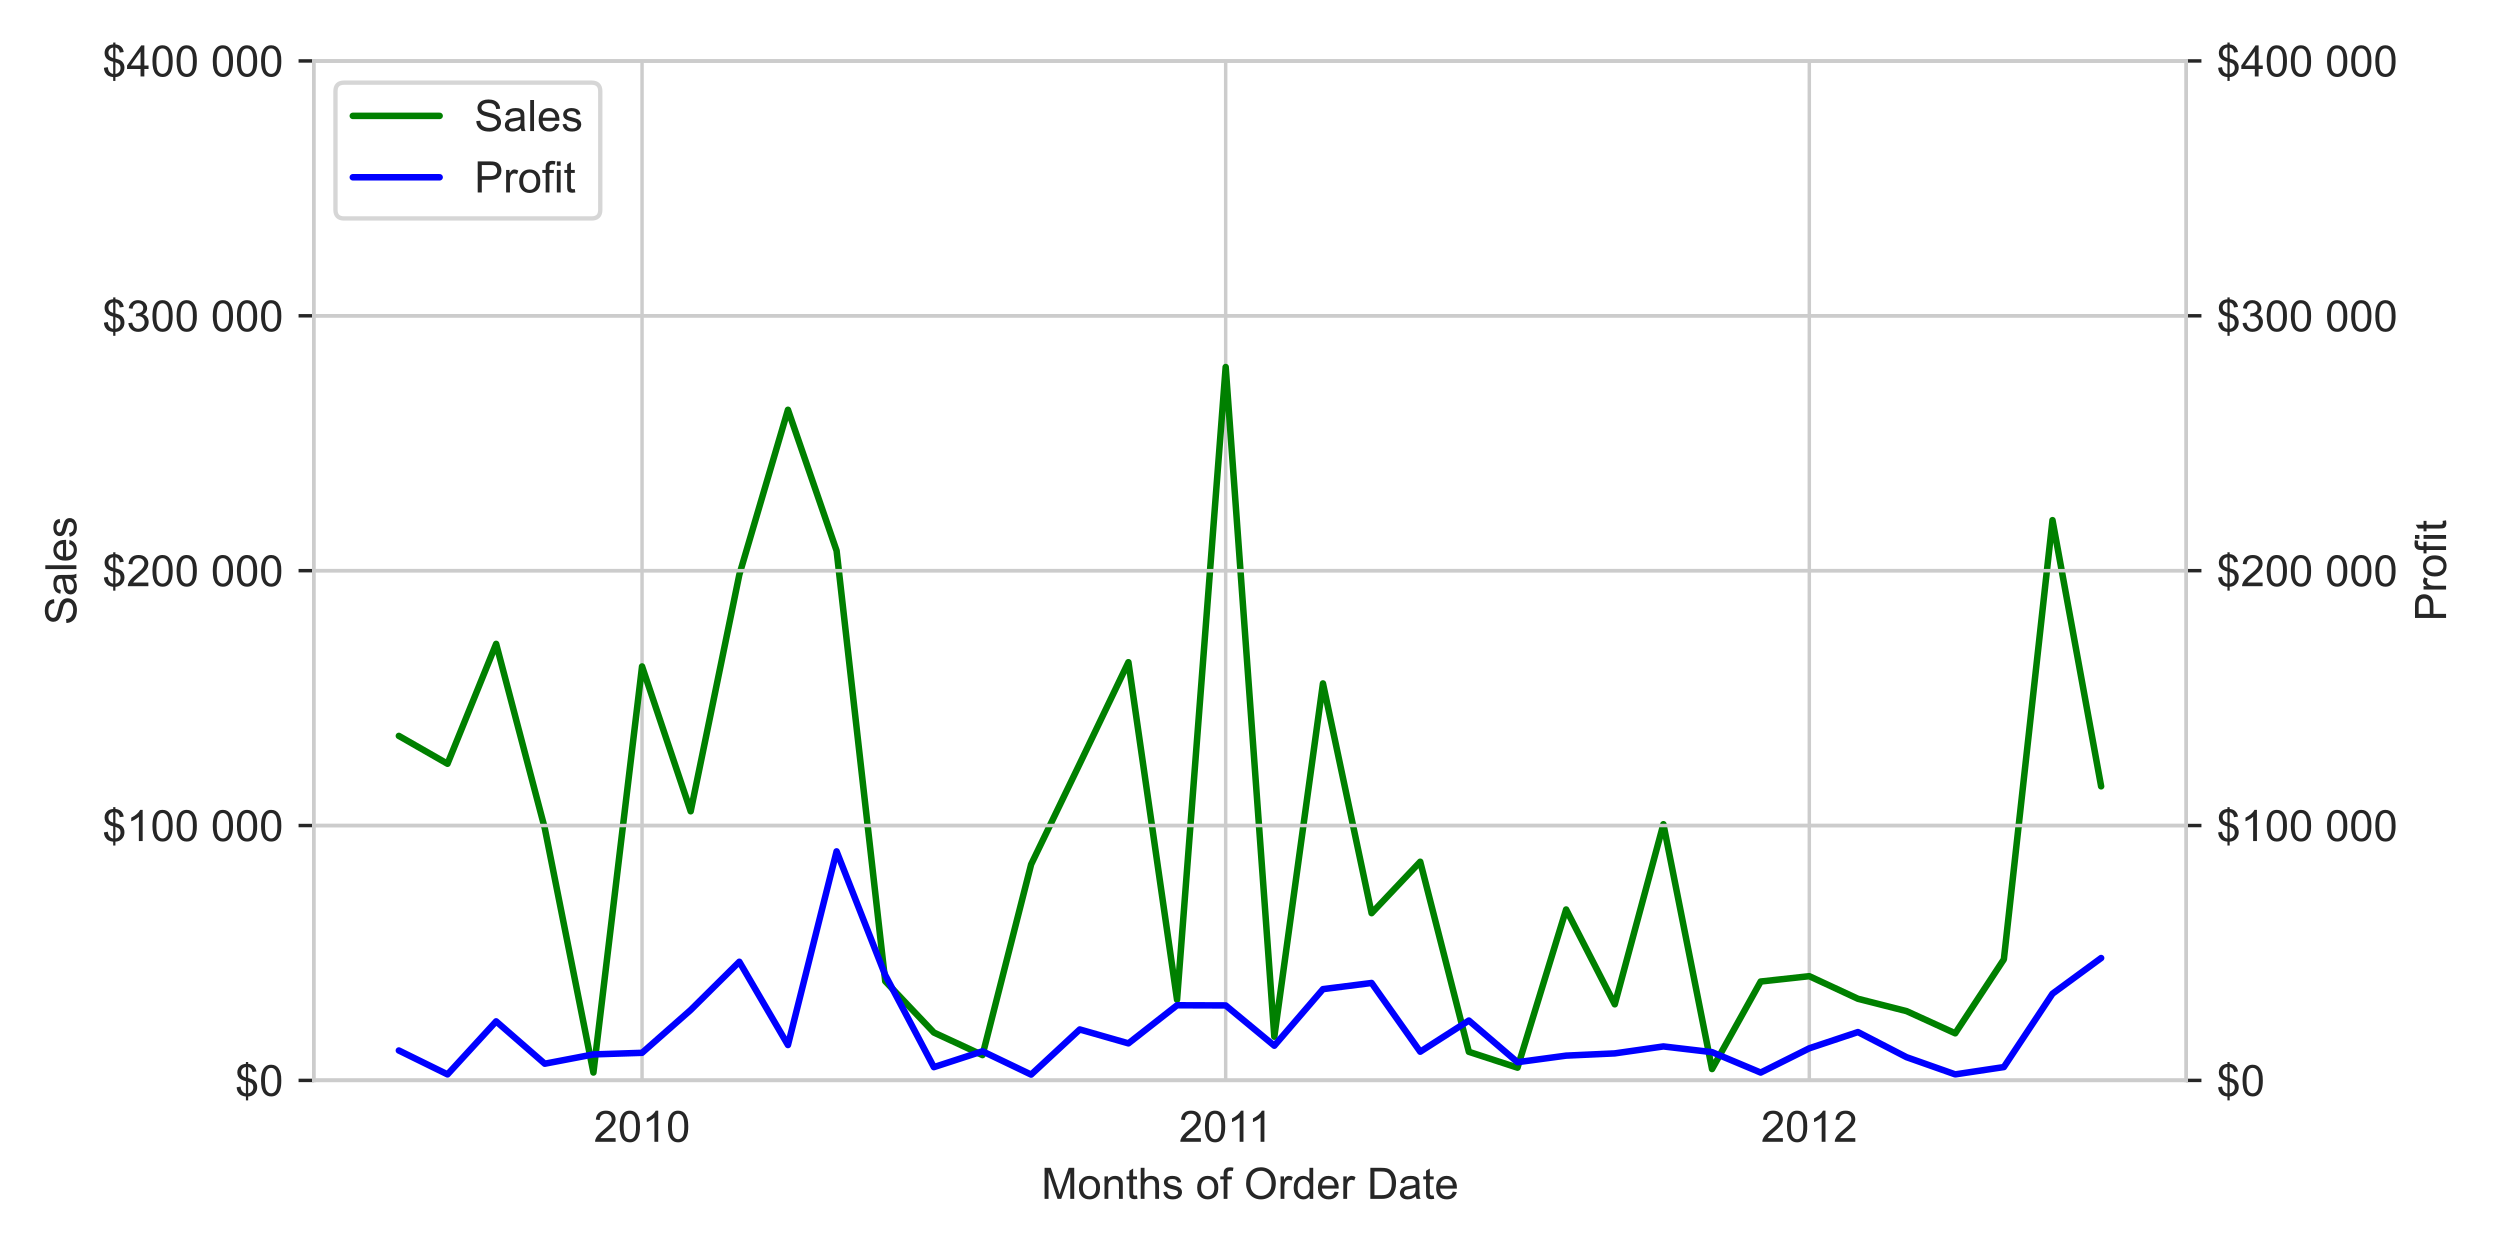
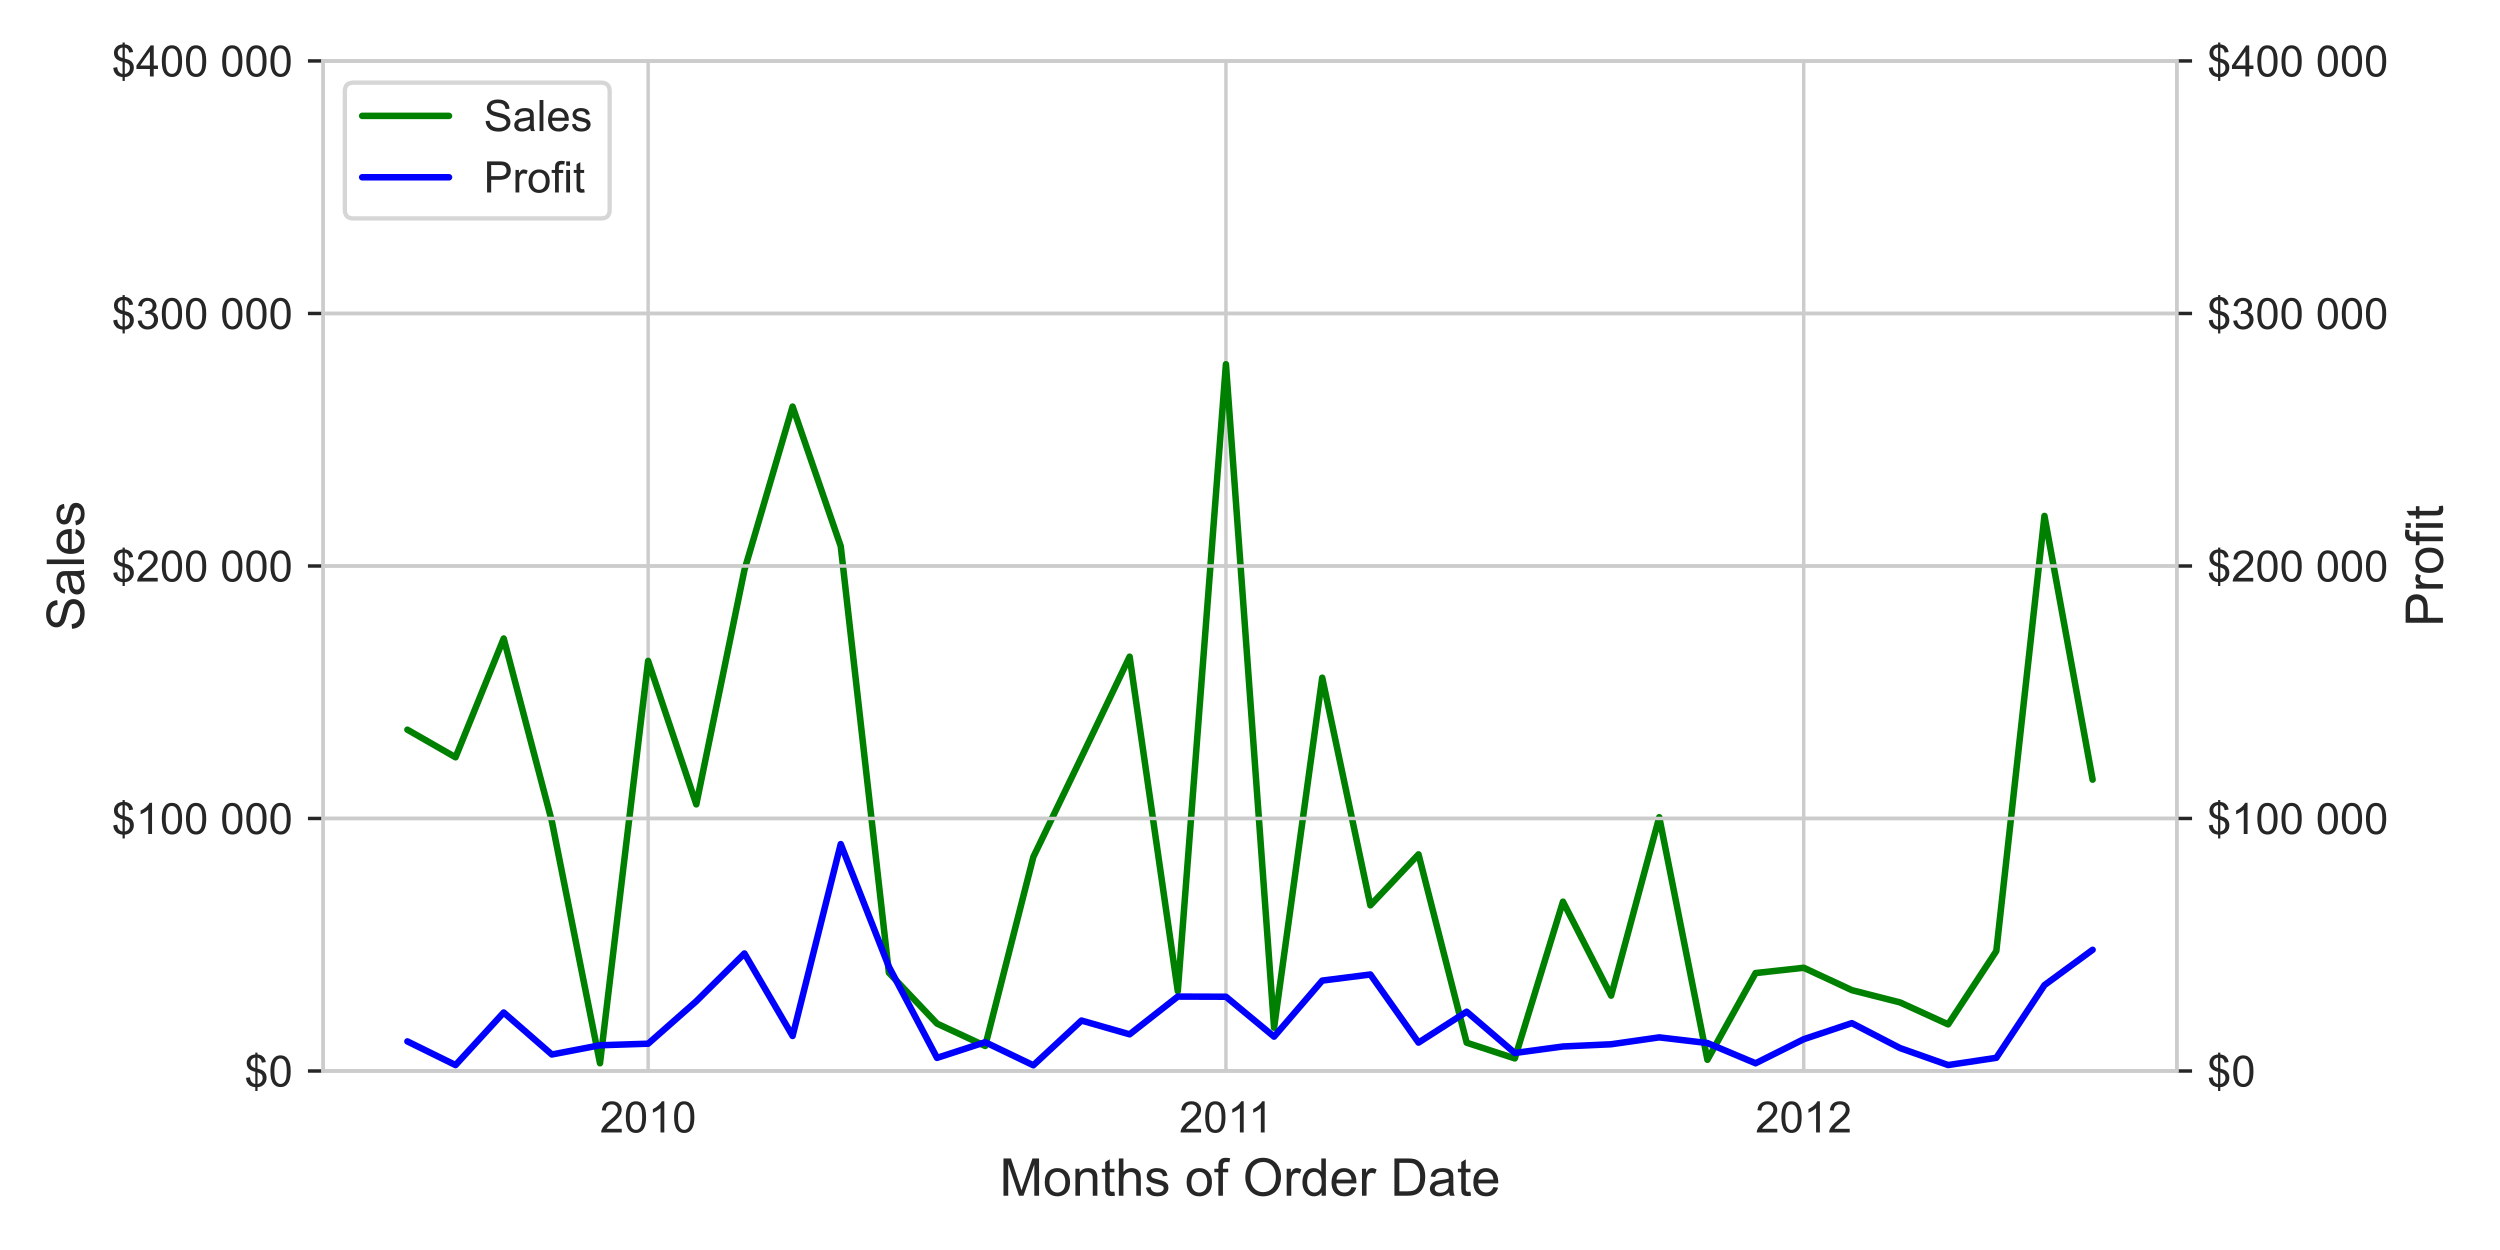
<svg xmlns="http://www.w3.org/2000/svg" xmlns:xlink="http://www.w3.org/1999/xlink" height="288pt" version="1.1" viewBox="0 0 576 288" width="576pt">
  <defs>
    <style type="text/css">
*{stroke-linecap:butt;stroke-linejoin:round;}
  </style>
  </defs>
  <g id="figure_1">
    <g id="patch_1">
      <path d="M 0 288  L 576 288  L 576 0  L 0 0  z " style="fill:#ffffff;" />
    </g>
    <g id="axes_1">
      <g id="patch_2">
-         <path d="M 72.29 248.92  L 503.71 248.92  L 503.71 14.04  L 72.29 14.04  z " style="fill:#ffffff;" />
+         <path d="M 74.45 246.76  L 501.55 246.76  L 501.55 14.04  L 74.45 14.04  z " style="fill:#ffffff;" />
      </g>
      <g id="matplotlib.axis_1">
        <g id="xtick_1">
          <g id="line2d_1">
-             <path clip-path="url(#pd1555f19c0)" d="M 147.929 248.92  L 147.929 14.04  " style="fill:none;stroke:#cccccc;stroke-linecap:round;stroke-width:0.8;" />
+             <path clip-path="url(#pc67d7fc023)" d="M 149.331 246.76  L 149.331 14.04  " style="fill:none;stroke:#cccccc;stroke-linecap:round;stroke-width:0.8;" />
          </g>
          <g id="text_1">
            <defs>
              <path d="M 50.344 8.453  L 50.344 0  L 3.031 0  Q 2.938 3.172 4.047 6.109  Q 5.859 10.938 9.828 15.625  Q 13.812 20.312 21.344 26.469  Q 33.016 36.031 37.109 41.625  Q 41.219 47.219 41.219 52.203  Q 41.219 57.422 37.469 61  Q 33.734 64.594 27.734 64.594  Q 21.391 64.594 17.578 60.781  Q 13.766 56.984 13.719 50.25  L 4.688 51.172  Q 5.609 61.281 11.656 66.578  Q 17.719 71.875 27.938 71.875  Q 38.234 71.875 44.234 66.156  Q 50.25 60.453 50.25 52  Q 50.25 47.703 48.484 43.547  Q 46.734 39.406 42.656 34.812  Q 38.578 30.219 29.109 22.219  Q 21.188 15.578 18.938 13.203  Q 16.703 10.844 15.234 8.453  z " id="ArialMT-50" />
              <path d="M 4.156 35.297  Q 4.156 48 6.766 55.734  Q 9.375 63.484 14.516 67.672  Q 19.672 71.875 27.484 71.875  Q 33.25 71.875 37.594 69.547  Q 41.938 67.234 44.766 62.859  Q 47.609 58.5 49.219 52.219  Q 50.828 45.953 50.828 35.297  Q 50.828 22.703 48.234 14.969  Q 45.656 7.234 40.5 3  Q 35.359 -1.219 27.484 -1.219  Q 17.141 -1.219 11.234 6.203  Q 4.156 15.141 4.156 35.297  z M 13.188 35.297  Q 13.188 17.672 17.312 11.828  Q 21.438 6 27.484 6  Q 33.547 6 37.672 11.859  Q 41.797 17.719 41.797 35.297  Q 41.797 52.984 37.672 58.781  Q 33.547 64.594 27.391 64.594  Q 21.344 64.594 17.719 59.469  Q 13.188 52.938 13.188 35.297  z " id="ArialMT-48" />
              <path d="M 37.25 0  L 28.469 0  L 28.469 56  Q 25.297 52.984 20.141 49.953  Q 14.984 46.922 10.891 45.406  L 10.891 53.906  Q 18.266 57.375 23.781 62.297  Q 29.297 67.234 31.594 71.875  L 37.25 71.875  z " id="ArialMT-49" />
            </defs>
-             <g style="fill:#262626;" transform="translate(136.8067 263.0778)scale(0.1 -0.1)">
+             <g style="fill:#262626;" transform="translate(138.2093 260.9178)scale(0.1 -0.1)">
              <use xlink:href="#ArialMT-50" />
              <use x="55.615" xlink:href="#ArialMT-48" />
              <use x="111.23" xlink:href="#ArialMT-49" />
              <use x="166.846" xlink:href="#ArialMT-48" />
            </g>
          </g>
        </g>
        <g id="xtick_2">
          <g id="line2d_2">
-             <path clip-path="url(#pd1555f19c0)" d="M 282.397 248.92  L 282.397 14.04  " style="fill:none;stroke:#cccccc;stroke-linecap:round;stroke-width:0.8;" />
+             <path clip-path="url(#pc67d7fc023)" d="M 282.453 246.76  L 282.453 14.04  " style="fill:none;stroke:#cccccc;stroke-linecap:round;stroke-width:0.8;" />
          </g>
          <g id="text_2">
-             <g style="fill:#262626;" transform="translate(271.644 263.0778)scale(0.1 -0.1)">
+             <g style="fill:#262626;" transform="translate(271.7001 260.9178)scale(0.1 -0.1)">
              <use xlink:href="#ArialMT-50" />
              <use x="55.615" xlink:href="#ArialMT-48" />
              <use x="111.23" xlink:href="#ArialMT-49" />
              <use x="159.471" xlink:href="#ArialMT-49" />
            </g>
          </g>
        </g>
        <g id="xtick_3">
          <g id="line2d_3">
-             <path clip-path="url(#pd1555f19c0)" d="M 416.866 248.92  L 416.866 14.04  " style="fill:none;stroke:#cccccc;stroke-linecap:round;stroke-width:0.8;" />
+             <path clip-path="url(#pc67d7fc023)" d="M 415.575 246.76  L 415.575 14.04  " style="fill:none;stroke:#cccccc;stroke-linecap:round;stroke-width:0.8;" />
          </g>
          <g id="text_3">
-             <g style="fill:#262626;" transform="translate(405.7438 263.0778)scale(0.1 -0.1)">
+             <g style="fill:#262626;" transform="translate(404.4534 260.9178)scale(0.1 -0.1)">
              <use xlink:href="#ArialMT-50" />
              <use x="55.615" xlink:href="#ArialMT-48" />
              <use x="111.23" xlink:href="#ArialMT-49" />
              <use x="166.846" xlink:href="#ArialMT-50" />
            </g>
          </g>
        </g>
        <g id="text_4">
          <defs>
            <path d="M 7.422 0  L 7.422 71.578  L 21.688 71.578  L 38.625 20.906  Q 40.969 13.812 42.047 10.297  Q 43.266 14.203 45.844 21.781  L 62.984 71.578  L 75.734 71.578  L 75.734 0  L 66.609 0  L 66.609 59.906  L 45.797 0  L 37.25 0  L 16.547 60.938  L 16.547 0  z " id="ArialMT-77" />
            <path d="M 3.328 25.922  Q 3.328 40.328 11.328 47.266  Q 18.016 53.031 27.641 53.031  Q 38.328 53.031 45.109 46.016  Q 51.906 39.016 51.906 26.656  Q 51.906 16.656 48.906 10.906  Q 45.906 5.172 40.156 2  Q 34.422 -1.172 27.641 -1.172  Q 16.75 -1.172 10.031 5.812  Q 3.328 12.797 3.328 25.922  z M 12.359 25.922  Q 12.359 15.969 16.703 11.016  Q 21.047 6.062 27.641 6.062  Q 34.188 6.062 38.531 11.031  Q 42.875 16.016 42.875 26.219  Q 42.875 35.844 38.5 40.797  Q 34.125 45.75 27.641 45.75  Q 21.047 45.75 16.703 40.812  Q 12.359 35.891 12.359 25.922  z " id="ArialMT-111" />
            <path d="M 6.594 0  L 6.594 51.859  L 14.5 51.859  L 14.5 44.484  Q 20.219 53.031 31 53.031  Q 35.688 53.031 39.625 51.344  Q 43.562 49.656 45.516 46.922  Q 47.469 44.188 48.25 40.438  Q 48.734 37.984 48.734 31.891  L 48.734 0  L 39.938 0  L 39.938 31.547  Q 39.938 36.922 38.906 39.578  Q 37.891 42.234 35.281 43.812  Q 32.672 45.406 29.156 45.406  Q 23.531 45.406 19.453 41.844  Q 15.375 38.281 15.375 28.328  L 15.375 0  z " id="ArialMT-110" />
            <path d="M 25.781 7.859  L 27.047 0.094  Q 23.344 -0.688 20.406 -0.688  Q 15.625 -0.688 12.984 0.828  Q 10.359 2.344 9.281 4.812  Q 8.203 7.281 8.203 15.188  L 8.203 45.016  L 1.766 45.016  L 1.766 51.859  L 8.203 51.859  L 8.203 64.703  L 16.938 69.969  L 16.938 51.859  L 25.781 51.859  L 25.781 45.016  L 16.938 45.016  L 16.938 14.703  Q 16.938 10.938 17.406 9.859  Q 17.875 8.797 18.922 8.156  Q 19.969 7.516 21.922 7.516  Q 23.391 7.516 25.781 7.859  z " id="ArialMT-116" />
            <path d="M 6.594 0  L 6.594 71.578  L 15.375 71.578  L 15.375 45.906  Q 21.531 53.031 30.906 53.031  Q 36.672 53.031 40.922 50.75  Q 45.172 48.484 47 44.484  Q 48.828 40.484 48.828 32.859  L 48.828 0  L 40.047 0  L 40.047 32.859  Q 40.047 39.453 37.188 42.453  Q 34.328 45.453 29.109 45.453  Q 25.203 45.453 21.75 43.422  Q 18.312 41.406 16.844 37.938  Q 15.375 34.469 15.375 28.375  L 15.375 0  z " id="ArialMT-104" />
            <path d="M 3.078 15.484  L 11.766 16.844  Q 12.5 11.625 15.844 8.844  Q 19.188 6.062 25.203 6.062  Q 31.25 6.062 34.172 8.516  Q 37.109 10.984 37.109 14.312  Q 37.109 17.281 34.516 19  Q 32.719 20.172 25.531 21.969  Q 15.875 24.422 12.141 26.203  Q 8.406 27.984 6.469 31.125  Q 4.547 34.281 4.547 38.094  Q 4.547 41.547 6.125 44.5  Q 7.719 47.469 10.453 49.422  Q 12.5 50.922 16.031 51.969  Q 19.578 53.031 23.641 53.031  Q 29.734 53.031 34.344 51.266  Q 38.969 49.516 41.156 46.5  Q 43.359 43.5 44.188 38.484  L 35.594 37.312  Q 35.016 41.312 32.203 43.547  Q 29.391 45.797 24.266 45.797  Q 18.219 45.797 15.625 43.797  Q 13.031 41.797 13.031 39.109  Q 13.031 37.406 14.109 36.031  Q 15.188 34.625 17.484 33.688  Q 18.797 33.203 25.25 31.453  Q 34.578 28.953 38.25 27.359  Q 41.938 25.781 44.031 22.75  Q 46.141 19.734 46.141 15.234  Q 46.141 10.844 43.578 6.953  Q 41.016 3.078 36.172 0.953  Q 31.344 -1.172 25.25 -1.172  Q 15.141 -1.172 9.844 3.031  Q 4.547 7.234 3.078 15.484  z " id="ArialMT-115" />
            <path id="ArialMT-32" />
            <path d="M 8.688 0  L 8.688 45.016  L 0.922 45.016  L 0.922 51.859  L 8.688 51.859  L 8.688 57.375  Q 8.688 62.594 9.625 65.141  Q 10.891 68.562 14.078 70.672  Q 17.281 72.797 23.047 72.797  Q 26.766 72.797 31.25 71.922  L 29.938 64.266  Q 27.203 64.75 24.75 64.75  Q 20.75 64.75 19.094 63.031  Q 17.438 61.328 17.438 56.641  L 17.438 51.859  L 27.547 51.859  L 27.547 45.016  L 17.438 45.016  L 17.438 0  z " id="ArialMT-102" />
            <path d="M 4.828 34.859  Q 4.828 52.688 14.391 62.766  Q 23.969 72.859 39.109 72.859  Q 49.031 72.859 56.984 68.109  Q 64.938 63.375 69.109 54.906  Q 73.297 46.438 73.297 35.688  Q 73.297 24.812 68.891 16.219  Q 64.5 7.625 56.438 3.203  Q 48.391 -1.219 39.062 -1.219  Q 28.953 -1.219 20.984 3.656  Q 13.031 8.547 8.922 16.984  Q 4.828 25.438 4.828 34.859  z M 14.594 34.719  Q 14.594 21.781 21.547 14.328  Q 28.516 6.891 39.016 6.891  Q 49.703 6.891 56.609 14.406  Q 63.531 21.922 63.531 35.75  Q 63.531 44.484 60.578 51  Q 57.625 57.516 51.922 61.109  Q 46.234 64.703 39.156 64.703  Q 29.109 64.703 21.844 57.781  Q 14.594 50.875 14.594 34.719  z " id="ArialMT-79" />
            <path d="M 6.5 0  L 6.5 51.859  L 14.406 51.859  L 14.406 44  Q 17.438 49.516 20 51.266  Q 22.562 53.031 25.641 53.031  Q 30.078 53.031 34.672 50.203  L 31.641 42.047  Q 28.422 43.953 25.203 43.953  Q 22.312 43.953 20.016 42.219  Q 17.719 40.484 16.75 37.406  Q 15.281 32.719 15.281 27.156  L 15.281 0  z " id="ArialMT-114" />
            <path d="M 40.234 0  L 40.234 6.547  Q 35.297 -1.172 25.734 -1.172  Q 19.531 -1.172 14.328 2.25  Q 9.125 5.672 6.266 11.797  Q 3.422 17.922 3.422 25.875  Q 3.422 33.641 6 39.969  Q 8.594 46.297 13.766 49.656  Q 18.953 53.031 25.344 53.031  Q 30.031 53.031 33.688 51.047  Q 37.359 49.078 39.656 45.906  L 39.656 71.578  L 48.391 71.578  L 48.391 0  z M 12.453 25.875  Q 12.453 15.922 16.641 10.984  Q 20.844 6.062 26.562 6.062  Q 32.328 6.062 36.344 10.766  Q 40.375 15.484 40.375 25.141  Q 40.375 35.797 36.266 40.766  Q 32.172 45.75 26.172 45.75  Q 20.312 45.75 16.375 40.969  Q 12.453 36.188 12.453 25.875  z " id="ArialMT-100" />
            <path d="M 42.094 16.703  L 51.172 15.578  Q 49.031 7.625 43.219 3.219  Q 37.406 -1.172 28.375 -1.172  Q 17 -1.172 10.328 5.828  Q 3.656 12.844 3.656 25.484  Q 3.656 38.578 10.391 45.797  Q 17.141 53.031 27.875 53.031  Q 38.281 53.031 44.875 45.953  Q 51.469 38.875 51.469 26.031  Q 51.469 25.25 51.422 23.688  L 12.75 23.688  Q 13.234 15.141 17.578 10.594  Q 21.922 6.062 28.422 6.062  Q 33.25 6.062 36.672 8.594  Q 40.094 11.141 42.094 16.703  z M 13.234 30.906  L 42.188 30.906  Q 41.609 37.453 38.875 40.719  Q 34.672 45.797 27.984 45.797  Q 21.922 45.797 17.797 41.75  Q 13.672 37.703 13.234 30.906  z " id="ArialMT-101" />
            <path d="M 7.719 0  L 7.719 71.578  L 32.375 71.578  Q 40.719 71.578 45.125 70.562  Q 51.266 69.141 55.609 65.438  Q 61.281 60.641 64.078 53.188  Q 66.891 45.75 66.891 36.188  Q 66.891 28.031 64.984 21.734  Q 63.094 15.438 60.109 11.297  Q 57.125 7.172 53.578 4.797  Q 50.047 2.438 45.047 1.219  Q 40.047 0 33.547 0  z M 17.188 8.453  L 32.469 8.453  Q 39.547 8.453 43.578 9.766  Q 47.609 11.078 50 13.484  Q 53.375 16.844 55.25 22.531  Q 57.125 28.219 57.125 36.328  Q 57.125 47.562 53.438 53.594  Q 49.75 59.625 44.484 61.672  Q 40.672 63.141 32.234 63.141  L 17.188 63.141  z " id="ArialMT-68" />
            <path d="M 40.438 6.391  Q 35.547 2.25 31.031 0.531  Q 26.516 -1.172 21.344 -1.172  Q 12.797 -1.172 8.203 3  Q 3.609 7.172 3.609 13.672  Q 3.609 17.484 5.344 20.625  Q 7.078 23.781 9.891 25.688  Q 12.703 27.594 16.219 28.562  Q 18.797 29.25 24.031 29.891  Q 34.672 31.156 39.703 32.906  Q 39.75 34.719 39.75 35.203  Q 39.75 40.578 37.25 42.781  Q 33.891 45.75 27.25 45.75  Q 21.047 45.75 18.094 43.578  Q 15.141 41.406 13.719 35.891  L 5.125 37.062  Q 6.297 42.578 8.984 45.969  Q 11.672 49.359 16.75 51.188  Q 21.828 53.031 28.516 53.031  Q 35.156 53.031 39.297 51.469  Q 43.453 49.906 45.406 47.531  Q 47.359 45.172 48.141 41.547  Q 48.578 39.312 48.578 33.453  L 48.578 21.734  Q 48.578 9.469 49.141 6.219  Q 49.703 2.984 51.375 0  L 42.188 0  Q 40.828 2.734 40.438 6.391  z M 39.703 26.031  Q 34.906 24.078 25.344 22.703  Q 19.922 21.922 17.672 20.938  Q 15.438 19.969 14.203 18.094  Q 12.984 16.219 12.984 13.922  Q 12.984 10.406 15.641 8.062  Q 18.312 5.719 23.438 5.719  Q 28.516 5.719 32.469 7.938  Q 36.422 10.156 38.281 14.016  Q 39.703 17 39.703 22.797  z " id="ArialMT-97" />
          </defs>
-           <g style="fill:#262626;" transform="translate(239.9273 276.2231)scale(0.1 -0.1)">
+           <g style="fill:#262626;" transform="translate(230.3128 275.4947)scale(0.12 -0.12)">
            <use xlink:href="#ArialMT-77" />
            <use x="83.301" xlink:href="#ArialMT-111" />
            <use x="138.916" xlink:href="#ArialMT-110" />
            <use x="194.531" xlink:href="#ArialMT-116" />
            <use x="222.314" xlink:href="#ArialMT-104" />
            <use x="277.93" xlink:href="#ArialMT-115" />
            <use x="327.93" xlink:href="#ArialMT-32" />
            <use x="355.713" xlink:href="#ArialMT-111" />
            <use x="411.328" xlink:href="#ArialMT-102" />
            <use x="439.111" xlink:href="#ArialMT-32" />
            <use x="466.895" xlink:href="#ArialMT-79" />
            <use x="544.678" xlink:href="#ArialMT-114" />
            <use x="577.979" xlink:href="#ArialMT-100" />
            <use x="633.594" xlink:href="#ArialMT-101" />
            <use x="689.209" xlink:href="#ArialMT-114" />
            <use x="722.51" xlink:href="#ArialMT-32" />
            <use x="750.293" xlink:href="#ArialMT-68" />
            <use x="822.51" xlink:href="#ArialMT-97" />
            <use x="878.125" xlink:href="#ArialMT-116" />
            <use x="905.908" xlink:href="#ArialMT-101" />
          </g>
        </g>
      </g>
      <g id="matplotlib.axis_2">
        <g id="ytick_1">
          <g id="line2d_4">
-             <path clip-path="url(#pd1555f19c0)" d="M 72.29 248.92  L 503.71 248.92  " style="fill:none;stroke:#cccccc;stroke-linecap:round;stroke-width:0.8;" />
+             <path clip-path="url(#pc67d7fc023)" d="M 74.45 246.76  L 501.55 246.76  " style="fill:none;stroke:#cccccc;stroke-linecap:round;stroke-width:0.8;" />
          </g>
          <g id="line2d_5">
            <defs>
-               <path d="M 0 0  L -3.5 0  " id="m3a293827e2" style="stroke:#262626;stroke-width:0.8;" />
-             </defs>
-             <g>
-               <use style="fill:#262626;stroke:#262626;stroke-width:0.8;" x="72.29" xlink:href="#m3a293827e2" y="248.92" />
+               <path d="M 0 0  L -3.5 0  " id="m1019e288be" style="stroke:#262626;stroke-width:0.8;" />
+             </defs>
+             <g>
+               <use style="fill:#262626;stroke:#262626;stroke-width:0.8;" x="74.45" xlink:href="#m1019e288be" y="246.76" />
            </g>
          </g>
          <g id="text_5">
            <defs>
              <path d="M 24.906 -10.297  L 24.906 -1.516  Q 18.312 -0.688 14.188 1.438  Q 10.062 3.562 7.047 8.297  Q 4.047 13.031 3.562 19.875  L 12.406 21.531  Q 13.422 14.453 16.016 11.141  Q 19.734 6.453 24.906 5.906  L 24.906 33.891  Q 19.484 34.906 13.812 38.094  Q 9.625 40.438 7.344 44.578  Q 5.078 48.734 5.078 54  Q 5.078 63.375 11.719 69.188  Q 16.156 73.094 24.906 73.969  L 24.906 78.172  L 30.078 78.172  L 30.078 73.969  Q 37.75 73.25 42.234 69.484  Q 48 64.703 49.172 56.344  L 40.094 54.984  Q 39.312 60.156 36.844 62.906  Q 34.375 65.672 30.078 66.547  L 30.078 41.219  Q 36.719 39.547 38.875 38.625  Q 42.969 36.812 45.547 34.219  Q 48.141 31.641 49.531 28.078  Q 50.922 24.516 50.922 20.359  Q 50.922 11.234 45.109 5.125  Q 39.312 -0.984 30.078 -1.422  L 30.078 -10.297  z M 24.906 66.656  Q 19.781 65.875 16.828 62.547  Q 13.875 59.234 13.875 54.688  Q 13.875 50.203 16.375 47.172  Q 18.891 44.141 24.906 42.328  z M 30.078 5.906  Q 35.203 6.547 38.547 10.344  Q 41.891 14.156 41.891 19.781  Q 41.891 24.562 39.516 27.469  Q 37.156 30.375 30.078 32.672  z " id="ArialMT-36" />
            </defs>
-             <g style="fill:#262626;" transform="translate(54.16813 252.4989)scale(0.1 -0.1)">
+             <g style="fill:#262626;" transform="translate(56.32812 250.3389)scale(0.1 -0.1)">
              <use xlink:href="#ArialMT-36" />
              <use x="55.615" xlink:href="#ArialMT-48" />
            </g>
          </g>
        </g>
        <g id="ytick_2">
          <g id="line2d_6">
-             <path clip-path="url(#pd1555f19c0)" d="M 72.29 190.2  L 503.71 190.2  " style="fill:none;stroke:#cccccc;stroke-linecap:round;stroke-width:0.8;" />
+             <path clip-path="url(#pc67d7fc023)" d="M 74.45 188.58  L 501.55 188.58  " style="fill:none;stroke:#cccccc;stroke-linecap:round;stroke-width:0.8;" />
          </g>
          <g id="line2d_7">
            <g>
-               <use style="fill:#262626;stroke:#262626;stroke-width:0.8;" x="72.29" xlink:href="#m3a293827e2" y="190.2" />
+               <use style="fill:#262626;stroke:#262626;stroke-width:0.8;" x="74.45" xlink:href="#m1019e288be" y="188.58" />
            </g>
          </g>
          <g id="text_6">
-             <g style="fill:#262626;" transform="translate(23.58531 193.7789)scale(0.1 -0.1)">
+             <g style="fill:#262626;" transform="translate(25.74531 192.1589)scale(0.1 -0.1)">
              <use xlink:href="#ArialMT-36" />
              <use x="55.615" xlink:href="#ArialMT-49" />
              <use x="111.23" xlink:href="#ArialMT-48" />
              <use x="166.846" xlink:href="#ArialMT-48" />
              <use x="222.461" xlink:href="#ArialMT-32" />
              <use x="250.244" xlink:href="#ArialMT-48" />
              <use x="305.859" xlink:href="#ArialMT-48" />
              <use x="361.475" xlink:href="#ArialMT-48" />
            </g>
          </g>
        </g>
        <g id="ytick_3">
          <g id="line2d_8">
-             <path clip-path="url(#pd1555f19c0)" d="M 72.29 131.48  L 503.71 131.48  " style="fill:none;stroke:#cccccc;stroke-linecap:round;stroke-width:0.8;" />
+             <path clip-path="url(#pc67d7fc023)" d="M 74.45 130.4  L 501.55 130.4  " style="fill:none;stroke:#cccccc;stroke-linecap:round;stroke-width:0.8;" />
          </g>
          <g id="line2d_9">
            <g>
-               <use style="fill:#262626;stroke:#262626;stroke-width:0.8;" x="72.29" xlink:href="#m3a293827e2" y="131.48" />
+               <use style="fill:#262626;stroke:#262626;stroke-width:0.8;" x="74.45" xlink:href="#m1019e288be" y="130.4" />
            </g>
          </g>
          <g id="text_7">
-             <g style="fill:#262626;" transform="translate(23.58531 135.0589)scale(0.1 -0.1)">
+             <g style="fill:#262626;" transform="translate(25.74531 133.9789)scale(0.1 -0.1)">
              <use xlink:href="#ArialMT-36" />
              <use x="55.615" xlink:href="#ArialMT-50" />
              <use x="111.23" xlink:href="#ArialMT-48" />
              <use x="166.846" xlink:href="#ArialMT-48" />
              <use x="222.461" xlink:href="#ArialMT-32" />
              <use x="250.244" xlink:href="#ArialMT-48" />
              <use x="305.859" xlink:href="#ArialMT-48" />
              <use x="361.475" xlink:href="#ArialMT-48" />
            </g>
          </g>
        </g>
        <g id="ytick_4">
          <g id="line2d_10">
-             <path clip-path="url(#pd1555f19c0)" d="M 72.29 72.76  L 503.71 72.76  " style="fill:none;stroke:#cccccc;stroke-linecap:round;stroke-width:0.8;" />
+             <path clip-path="url(#pc67d7fc023)" d="M 74.45 72.22  L 501.55 72.22  " style="fill:none;stroke:#cccccc;stroke-linecap:round;stroke-width:0.8;" />
          </g>
          <g id="line2d_11">
            <g>
-               <use style="fill:#262626;stroke:#262626;stroke-width:0.8;" x="72.29" xlink:href="#m3a293827e2" y="72.76" />
+               <use style="fill:#262626;stroke:#262626;stroke-width:0.8;" x="74.45" xlink:href="#m1019e288be" y="72.22" />
            </g>
          </g>
          <g id="text_8">
            <defs>
              <path d="M 4.203 18.891  L 12.984 20.062  Q 14.5 12.594 18.141 9.297  Q 21.781 6 27 6  Q 33.203 6 37.469 10.297  Q 41.75 14.594 41.75 20.953  Q 41.75 27 37.797 30.922  Q 33.844 34.859 27.734 34.859  Q 25.25 34.859 21.531 33.891  L 22.516 41.609  Q 23.391 41.5 23.922 41.5  Q 29.547 41.5 34.031 44.422  Q 38.531 47.359 38.531 53.469  Q 38.531 58.297 35.25 61.469  Q 31.984 64.656 26.812 64.656  Q 21.688 64.656 18.266 61.422  Q 14.844 58.203 13.875 51.766  L 5.078 53.328  Q 6.688 62.156 12.391 67.016  Q 18.109 71.875 26.609 71.875  Q 32.469 71.875 37.391 69.359  Q 42.328 66.844 44.938 62.5  Q 47.562 58.156 47.562 53.266  Q 47.562 48.641 45.062 44.828  Q 42.578 41.016 37.703 38.766  Q 44.047 37.312 47.562 32.688  Q 51.078 28.078 51.078 21.141  Q 51.078 11.766 44.234 5.25  Q 37.406 -1.266 26.953 -1.266  Q 17.531 -1.266 11.297 4.344  Q 5.078 9.969 4.203 18.891  z " id="ArialMT-51" />
            </defs>
-             <g style="fill:#262626;" transform="translate(23.58531 76.33891)scale(0.1 -0.1)">
+             <g style="fill:#262626;" transform="translate(25.74531 75.79891)scale(0.1 -0.1)">
              <use xlink:href="#ArialMT-36" />
              <use x="55.615" xlink:href="#ArialMT-51" />
              <use x="111.23" xlink:href="#ArialMT-48" />
              <use x="166.846" xlink:href="#ArialMT-48" />
              <use x="222.461" xlink:href="#ArialMT-32" />
              <use x="250.244" xlink:href="#ArialMT-48" />
              <use x="305.859" xlink:href="#ArialMT-48" />
              <use x="361.475" xlink:href="#ArialMT-48" />
            </g>
          </g>
        </g>
        <g id="ytick_5">
          <g id="line2d_12">
-             <path clip-path="url(#pd1555f19c0)" d="M 72.29 14.04  L 503.71 14.04  " style="fill:none;stroke:#cccccc;stroke-linecap:round;stroke-width:0.8;" />
+             <path clip-path="url(#pc67d7fc023)" d="M 74.45 14.04  L 501.55 14.04  " style="fill:none;stroke:#cccccc;stroke-linecap:round;stroke-width:0.8;" />
          </g>
          <g id="line2d_13">
            <g>
-               <use style="fill:#262626;stroke:#262626;stroke-width:0.8;" x="72.29" xlink:href="#m3a293827e2" y="14.04" />
+               <use style="fill:#262626;stroke:#262626;stroke-width:0.8;" x="74.45" xlink:href="#m1019e288be" y="14.04" />
            </g>
          </g>
          <g id="text_9">
            <defs>
              <path d="M 32.328 0  L 32.328 17.141  L 1.266 17.141  L 1.266 25.203  L 33.938 71.578  L 41.109 71.578  L 41.109 25.203  L 50.781 25.203  L 50.781 17.141  L 41.109 17.141  L 41.109 0  z M 32.328 25.203  L 32.328 57.469  L 9.906 25.203  z " id="ArialMT-52" />
            </defs>
-             <g style="fill:#262626;" transform="translate(23.58531 17.61891)scale(0.1 -0.1)">
+             <g style="fill:#262626;" transform="translate(25.74531 17.61891)scale(0.1 -0.1)">
              <use xlink:href="#ArialMT-36" />
              <use x="55.615" xlink:href="#ArialMT-52" />
              <use x="111.23" xlink:href="#ArialMT-48" />
              <use x="166.846" xlink:href="#ArialMT-48" />
              <use x="222.461" xlink:href="#ArialMT-32" />
              <use x="250.244" xlink:href="#ArialMT-48" />
              <use x="305.859" xlink:href="#ArialMT-48" />
              <use x="361.475" xlink:href="#ArialMT-48" />
            </g>
          </g>
        </g>
        <g id="text_10">
          <defs>
            <path d="M 4.5 23  L 13.422 23.781  Q 14.062 18.406 16.375 14.969  Q 18.703 11.531 23.578 9.406  Q 28.469 7.281 34.578 7.281  Q 39.984 7.281 44.141 8.891  Q 48.297 10.5 50.312 13.297  Q 52.344 16.109 52.344 19.438  Q 52.344 22.797 50.391 25.312  Q 48.438 27.828 43.953 29.547  Q 41.062 30.672 31.203 33.031  Q 21.344 35.406 17.391 37.5  Q 12.25 40.188 9.734 44.156  Q 7.234 48.141 7.234 53.078  Q 7.234 58.5 10.297 63.203  Q 13.375 67.922 19.281 70.359  Q 25.203 72.797 32.422 72.797  Q 40.375 72.797 46.453 70.234  Q 52.547 67.672 55.812 62.688  Q 59.078 57.719 59.328 51.422  L 50.25 50.734  Q 49.516 57.516 45.281 60.984  Q 41.062 64.453 32.812 64.453  Q 24.219 64.453 20.281 61.297  Q 16.359 58.156 16.359 53.719  Q 16.359 49.859 19.141 47.359  Q 21.875 44.875 33.422 42.266  Q 44.969 39.656 49.266 37.703  Q 55.516 34.812 58.484 30.391  Q 61.469 25.984 61.469 20.219  Q 61.469 14.5 58.203 9.438  Q 54.938 4.391 48.797 1.578  Q 42.672 -1.219 35.016 -1.219  Q 25.297 -1.219 18.719 1.609  Q 12.156 4.438 8.422 10.125  Q 4.688 15.828 4.5 23  z " id="ArialMT-83" />
            <path d="M 6.391 0  L 6.391 71.578  L 15.188 71.578  L 15.188 0  z " id="ArialMT-108" />
          </defs>
-           <g style="fill:#262626;" transform="translate(17.59781 143.987)rotate(-90)scale(0.1 -0.1)">
+           <g style="fill:#262626;" transform="translate(19.36031 145.4084)rotate(-90)scale(0.12 -0.12)">
            <use xlink:href="#ArialMT-83" />
            <use x="66.699" xlink:href="#ArialMT-97" />
            <use x="122.314" xlink:href="#ArialMT-108" />
            <use x="144.531" xlink:href="#ArialMT-101" />
            <use x="200.146" xlink:href="#ArialMT-115" />
          </g>
        </g>
      </g>
      <g id="line2d_14">
-         <path clip-path="url(#pd1555f19c0)" d="M 91.9 169.555  L 103.106 175.971  L 114.311 148.349  L 125.517 190.834  L 136.723 247.111  L 147.929 153.552  L 159.134 186.918  L 170.34 132.414  L 181.546 94.416  L 192.751 126.89  L 203.957 226.071  L 215.163 237.895  L 226.369 243.092  L 237.574 199.154  L 248.78 175.948  L 259.986 152.572  L 271.191 230.343  L 282.397 84.567  L 293.603 238.855  L 304.809 157.464  L 316.014 210.393  L 327.22 198.545  L 338.426 242.337  L 349.631 245.992  L 360.837 209.548  L 372.043 231.395  L 383.249 189.903  L 394.454 246.307  L 405.66 226.144  L 416.866 224.913  L 428.071 230.119  L 439.277 232.967  L 450.483 238.074  L 461.689 221.031  L 472.894 119.845  L 484.1 181.169  " style="fill:none;stroke:#008000;stroke-linecap:round;stroke-width:1.5;" />
+         <path clip-path="url(#pc67d7fc023)" d="M 93.864 168.125  L 104.957 174.482  L 116.051 147.114  L 127.144 189.208  L 138.238 244.967  L 149.331 152.269  L 160.425 185.328  L 171.518 131.325  L 182.612 93.677  L 193.705 125.852  L 204.799 224.121  L 215.892 235.837  L 226.986 240.986  L 238.079 197.451  L 249.173 174.459  L 260.266 151.298  L 271.36 228.354  L 282.453 83.919  L 293.547 236.787  L 304.64 156.145  L 315.734 208.588  L 326.827 196.848  L 337.921 240.238  L 349.014 243.859  L 360.108 207.75  L 371.201 229.396  L 382.295 188.286  L 393.388 244.171  L 404.482 224.193  L 415.575 222.974  L 426.669 228.132  L 437.762 230.954  L 448.856 236.014  L 459.949 219.127  L 471.043 118.872  L 482.136 179.632  " style="fill:none;stroke:#008000;stroke-linecap:round;stroke-width:1.5;" />
      </g>
      <g id="patch_3">
-         <path d="M 72.29 248.92  L 72.29 14.04  " style="fill:none;stroke:#cccccc;stroke-linecap:square;stroke-linejoin:miter;stroke-width:0.8;" />
+         <path d="M 74.45 246.76  L 74.45 14.04  " style="fill:none;stroke:#cccccc;stroke-linecap:square;stroke-linejoin:miter;stroke-width:0.8;" />
      </g>
      <g id="patch_4">
-         <path d="M 503.71 248.92  L 503.71 14.04  " style="fill:none;stroke:#cccccc;stroke-linecap:square;stroke-linejoin:miter;stroke-width:0.8;" />
+         <path d="M 501.55 246.76  L 501.55 14.04  " style="fill:none;stroke:#cccccc;stroke-linecap:square;stroke-linejoin:miter;stroke-width:0.8;" />
      </g>
      <g id="patch_5">
-         <path d="M 72.29 248.92  L 503.71 248.92  " style="fill:none;stroke:#cccccc;stroke-linecap:square;stroke-linejoin:miter;stroke-width:0.8;" />
+         <path d="M 74.45 246.76  L 501.55 246.76  " style="fill:none;stroke:#cccccc;stroke-linecap:square;stroke-linejoin:miter;stroke-width:0.8;" />
      </g>
      <g id="patch_6">
-         <path d="M 72.29 14.04  L 503.71 14.04  " style="fill:none;stroke:#cccccc;stroke-linecap:square;stroke-linejoin:miter;stroke-width:0.8;" />
+         <path d="M 74.45 14.04  L 501.55 14.04  " style="fill:none;stroke:#cccccc;stroke-linecap:square;stroke-linejoin:miter;stroke-width:0.8;" />
      </g>
      <g id="legend_1">
        <g id="patch_7">
-           <path d="M 79.29 50.331  L 136.304 50.331  Q 138.304 50.331 138.304 48.331  L 138.304 21.04  Q 138.304 19.04 136.304 19.04  L 79.29 19.04  Q 77.29 19.04 77.29 21.04  L 77.29 48.331  Q 77.29 50.331 79.29 50.331  z " style="fill:#ffffff;opacity:0.8;stroke:#cccccc;stroke-linejoin:miter;" />
+           <path d="M 81.45 50.331  L 138.464 50.331  Q 140.464 50.331 140.464 48.331  L 140.464 21.04  Q 140.464 19.04 138.464 19.04  L 81.45 19.04  Q 79.45 19.04 79.45 21.04  L 79.45 48.331  Q 79.45 50.331 81.45 50.331  z " style="fill:#ffffff;opacity:0.8;stroke:#cccccc;stroke-linejoin:miter;" />
        </g>
        <g id="line2d_15">
-           <path d="M 81.29 26.698  L 101.29 26.698  " style="fill:none;stroke:#008000;stroke-linecap:round;stroke-width:1.5;" />
+           <path d="M 83.45 26.698  L 103.45 26.698  " style="fill:none;stroke:#008000;stroke-linecap:round;stroke-width:1.5;" />
        </g>
        <g id="line2d_16" />
        <g id="text_11">
-           <g style="fill:#262626;" transform="translate(109.29 30.19781)scale(0.1 -0.1)">
+           <g style="fill:#262626;" transform="translate(111.45 30.19781)scale(0.1 -0.1)">
            <use xlink:href="#ArialMT-83" />
            <use x="66.699" xlink:href="#ArialMT-97" />
            <use x="122.314" xlink:href="#ArialMT-108" />
            <use x="144.531" xlink:href="#ArialMT-101" />
            <use x="200.146" xlink:href="#ArialMT-115" />
          </g>
        </g>
        <g id="line2d_17">
-           <path d="M 81.29 40.843  L 101.29 40.843  " style="fill:none;stroke:#0000ff;stroke-linecap:round;stroke-width:1.5;" />
+           <path d="M 83.45 40.843  L 103.45 40.843  " style="fill:none;stroke:#0000ff;stroke-linecap:round;stroke-width:1.5;" />
        </g>
        <g id="line2d_18" />
        <g id="text_12">
          <defs>
            <path d="M 7.719 0  L 7.719 71.578  L 34.719 71.578  Q 41.844 71.578 45.609 70.906  Q 50.875 70.016 54.438 67.547  Q 58.016 65.094 60.188 60.641  Q 62.359 56.203 62.359 50.875  Q 62.359 41.75 56.547 35.422  Q 50.734 29.109 35.547 29.109  L 17.188 29.109  L 17.188 0  z M 17.188 37.547  L 35.688 37.547  Q 44.875 37.547 48.734 40.969  Q 52.594 44.391 52.594 50.594  Q 52.594 55.078 50.312 58.266  Q 48.047 61.469 44.344 62.5  Q 41.938 63.141 35.5 63.141  L 17.188 63.141  z " id="ArialMT-80" />
            <path d="M 6.641 61.469  L 6.641 71.578  L 15.438 71.578  L 15.438 61.469  z M 6.641 0  L 6.641 51.859  L 15.438 51.859  L 15.438 0  z " id="ArialMT-105" />
          </defs>
-           <g style="fill:#262626;" transform="translate(109.29 44.34313)scale(0.1 -0.1)">
+           <g style="fill:#262626;" transform="translate(111.45 44.34313)scale(0.1 -0.1)">
            <use xlink:href="#ArialMT-80" />
            <use x="66.699" xlink:href="#ArialMT-114" />
            <use x="100" xlink:href="#ArialMT-111" />
            <use x="155.615" xlink:href="#ArialMT-102" />
            <use x="183.398" xlink:href="#ArialMT-105" />
            <use x="205.615" xlink:href="#ArialMT-116" />
          </g>
        </g>
      </g>
    </g>
    <g id="axes_2">
      <g id="matplotlib.axis_3">
        <g id="ytick_6">
          <g id="line2d_19">
-             <path clip-path="url(#pd1555f19c0)" d="M 72.29 248.92  L 503.71 248.92  " style="fill:none;stroke:#cccccc;stroke-linecap:round;stroke-width:0.8;" />
+             <path clip-path="url(#pc67d7fc023)" d="M 74.45 246.76  L 501.55 246.76  " style="fill:none;stroke:#cccccc;stroke-linecap:round;stroke-width:0.8;" />
          </g>
          <g id="line2d_20">
            <defs>
-               <path d="M 0 0  L 3.5 0  " id="m99cbba0ade" style="stroke:#262626;stroke-width:0.8;" />
-             </defs>
-             <g>
-               <use style="fill:#262626;stroke:#262626;stroke-width:0.8;" x="503.71" xlink:href="#m99cbba0ade" y="248.92" />
+               <path d="M 0 0  L 3.5 0  " id="m0cc17adc35" style="stroke:#262626;stroke-width:0.8;" />
+             </defs>
+             <g>
+               <use style="fill:#262626;stroke:#262626;stroke-width:0.8;" x="501.55" xlink:href="#m0cc17adc35" y="246.76" />
            </g>
          </g>
          <g id="text_13">
-             <g style="fill:#262626;" transform="translate(510.71 252.4989)scale(0.1 -0.1)">
+             <g style="fill:#262626;" transform="translate(508.55 250.3389)scale(0.1 -0.1)">
              <use xlink:href="#ArialMT-36" />
              <use x="55.615" xlink:href="#ArialMT-48" />
            </g>
          </g>
        </g>
        <g id="ytick_7">
          <g id="line2d_21">
-             <path clip-path="url(#pd1555f19c0)" d="M 72.29 190.2  L 503.71 190.2  " style="fill:none;stroke:#cccccc;stroke-linecap:round;stroke-width:0.8;" />
+             <path clip-path="url(#pc67d7fc023)" d="M 74.45 188.58  L 501.55 188.58  " style="fill:none;stroke:#cccccc;stroke-linecap:round;stroke-width:0.8;" />
          </g>
          <g id="line2d_22">
            <g>
-               <use style="fill:#262626;stroke:#262626;stroke-width:0.8;" x="503.71" xlink:href="#m99cbba0ade" y="190.2" />
+               <use style="fill:#262626;stroke:#262626;stroke-width:0.8;" x="501.55" xlink:href="#m0cc17adc35" y="188.58" />
            </g>
          </g>
          <g id="text_14">
-             <g style="fill:#262626;" transform="translate(510.71 193.7789)scale(0.1 -0.1)">
+             <g style="fill:#262626;" transform="translate(508.55 192.1589)scale(0.1 -0.1)">
              <use xlink:href="#ArialMT-36" />
              <use x="55.615" xlink:href="#ArialMT-49" />
              <use x="111.23" xlink:href="#ArialMT-48" />
              <use x="166.846" xlink:href="#ArialMT-48" />
              <use x="222.461" xlink:href="#ArialMT-32" />
              <use x="250.244" xlink:href="#ArialMT-48" />
              <use x="305.859" xlink:href="#ArialMT-48" />
              <use x="361.475" xlink:href="#ArialMT-48" />
            </g>
          </g>
        </g>
        <g id="ytick_8">
          <g id="line2d_23">
-             <path clip-path="url(#pd1555f19c0)" d="M 72.29 131.48  L 503.71 131.48  " style="fill:none;stroke:#cccccc;stroke-linecap:round;stroke-width:0.8;" />
+             <path clip-path="url(#pc67d7fc023)" d="M 74.45 130.4  L 501.55 130.4  " style="fill:none;stroke:#cccccc;stroke-linecap:round;stroke-width:0.8;" />
          </g>
          <g id="line2d_24">
            <g>
-               <use style="fill:#262626;stroke:#262626;stroke-width:0.8;" x="503.71" xlink:href="#m99cbba0ade" y="131.48" />
+               <use style="fill:#262626;stroke:#262626;stroke-width:0.8;" x="501.55" xlink:href="#m0cc17adc35" y="130.4" />
            </g>
          </g>
          <g id="text_15">
-             <g style="fill:#262626;" transform="translate(510.71 135.0589)scale(0.1 -0.1)">
+             <g style="fill:#262626;" transform="translate(508.55 133.9789)scale(0.1 -0.1)">
              <use xlink:href="#ArialMT-36" />
              <use x="55.615" xlink:href="#ArialMT-50" />
              <use x="111.23" xlink:href="#ArialMT-48" />
              <use x="166.846" xlink:href="#ArialMT-48" />
              <use x="222.461" xlink:href="#ArialMT-32" />
              <use x="250.244" xlink:href="#ArialMT-48" />
              <use x="305.859" xlink:href="#ArialMT-48" />
              <use x="361.475" xlink:href="#ArialMT-48" />
            </g>
          </g>
        </g>
        <g id="ytick_9">
          <g id="line2d_25">
-             <path clip-path="url(#pd1555f19c0)" d="M 72.29 72.76  L 503.71 72.76  " style="fill:none;stroke:#cccccc;stroke-linecap:round;stroke-width:0.8;" />
+             <path clip-path="url(#pc67d7fc023)" d="M 74.45 72.22  L 501.55 72.22  " style="fill:none;stroke:#cccccc;stroke-linecap:round;stroke-width:0.8;" />
          </g>
          <g id="line2d_26">
            <g>
-               <use style="fill:#262626;stroke:#262626;stroke-width:0.8;" x="503.71" xlink:href="#m99cbba0ade" y="72.76" />
+               <use style="fill:#262626;stroke:#262626;stroke-width:0.8;" x="501.55" xlink:href="#m0cc17adc35" y="72.22" />
            </g>
          </g>
          <g id="text_16">
-             <g style="fill:#262626;" transform="translate(510.71 76.33891)scale(0.1 -0.1)">
+             <g style="fill:#262626;" transform="translate(508.55 75.79891)scale(0.1 -0.1)">
              <use xlink:href="#ArialMT-36" />
              <use x="55.615" xlink:href="#ArialMT-51" />
              <use x="111.23" xlink:href="#ArialMT-48" />
              <use x="166.846" xlink:href="#ArialMT-48" />
              <use x="222.461" xlink:href="#ArialMT-32" />
              <use x="250.244" xlink:href="#ArialMT-48" />
              <use x="305.859" xlink:href="#ArialMT-48" />
              <use x="361.475" xlink:href="#ArialMT-48" />
            </g>
          </g>
        </g>
        <g id="ytick_10">
          <g id="line2d_27">
-             <path clip-path="url(#pd1555f19c0)" d="M 72.29 14.04  L 503.71 14.04  " style="fill:none;stroke:#cccccc;stroke-linecap:round;stroke-width:0.8;" />
+             <path clip-path="url(#pc67d7fc023)" d="M 74.45 14.04  L 501.55 14.04  " style="fill:none;stroke:#cccccc;stroke-linecap:round;stroke-width:0.8;" />
          </g>
          <g id="line2d_28">
            <g>
-               <use style="fill:#262626;stroke:#262626;stroke-width:0.8;" x="503.71" xlink:href="#m99cbba0ade" y="14.04" />
+               <use style="fill:#262626;stroke:#262626;stroke-width:0.8;" x="501.55" xlink:href="#m0cc17adc35" y="14.04" />
            </g>
          </g>
          <g id="text_17">
-             <g style="fill:#262626;" transform="translate(510.71 17.61891)scale(0.1 -0.1)">
+             <g style="fill:#262626;" transform="translate(508.55 17.61891)scale(0.1 -0.1)">
              <use xlink:href="#ArialMT-36" />
              <use x="55.615" xlink:href="#ArialMT-52" />
              <use x="111.23" xlink:href="#ArialMT-48" />
              <use x="166.846" xlink:href="#ArialMT-48" />
              <use x="222.461" xlink:href="#ArialMT-32" />
              <use x="250.244" xlink:href="#ArialMT-48" />
              <use x="305.859" xlink:href="#ArialMT-48" />
              <use x="361.475" xlink:href="#ArialMT-48" />
            </g>
          </g>
        </g>
        <g id="text_18">
-           <g style="fill:#262626;" transform="translate(563.5725 143.1495)rotate(-90)scale(0.1 -0.1)">
+           <g style="fill:#262626;" transform="translate(562.8441 144.4034)rotate(-90)scale(0.12 -0.12)">
            <use xlink:href="#ArialMT-80" />
            <use x="66.699" xlink:href="#ArialMT-114" />
            <use x="100" xlink:href="#ArialMT-111" />
            <use x="155.615" xlink:href="#ArialMT-102" />
            <use x="183.398" xlink:href="#ArialMT-105" />
            <use x="205.615" xlink:href="#ArialMT-116" />
          </g>
        </g>
      </g>
      <g id="line2d_29">
-         <path clip-path="url(#pd1555f19c0)" d="M 91.9 242.036  L 103.106 247.539  L 114.311 235.319  L 125.517 245.079  L 136.723 242.936  L 147.929 242.569  L 159.134 232.694  L 170.34 221.59  L 181.546 240.771  L 192.751 196.158  L 203.957 224.662  L 215.163 245.868  L 226.369 242.218  L 237.574 247.587  L 248.78 237.186  L 259.986 240.392  L 271.191 231.611  L 282.397 231.65  L 293.603 240.93  L 304.809 227.898  L 316.014 226.478  L 327.22 242.314  L 338.426 235.131  L 349.631 244.731  L 360.837 243.217  L 372.043 242.7  L 383.249 241.098  L 394.454 242.415  L 405.66 247.12  L 416.866 241.527  L 428.071 237.788  L 439.277 243.581  L 450.483 247.535  L 461.689 245.853  L 472.894 228.952  L 484.1 220.734  " style="fill:none;stroke:#0000ff;stroke-linecap:round;stroke-width:1.5;" />
+         <path clip-path="url(#pc67d7fc023)" d="M 93.864 239.939  L 104.957 245.392  L 116.051 233.284  L 127.144 242.954  L 138.238 240.831  L 149.331 240.467  L 160.425 230.684  L 171.518 219.681  L 182.612 238.686  L 193.705 194.483  L 204.799 222.725  L 215.892 243.736  L 226.986 240.119  L 238.079 245.439  L 249.173 235.134  L 260.266 238.31  L 271.36 229.61  L 282.453 229.649  L 293.547 238.843  L 304.64 225.931  L 315.734 224.524  L 326.827 240.215  L 337.921 233.098  L 349.014 242.61  L 360.108 241.109  L 371.201 240.597  L 382.295 239.01  L 393.388 240.315  L 404.482 244.977  L 415.575 239.435  L 426.669 235.73  L 437.762 241.47  L 448.856 245.388  L 459.949 243.721  L 471.043 226.975  L 482.136 218.834  " style="fill:none;stroke:#0000ff;stroke-linecap:round;stroke-width:1.5;" />
      </g>
      <g id="patch_8">
-         <path d="M 72.29 248.92  L 72.29 14.04  " style="fill:none;stroke:#cccccc;stroke-linecap:square;stroke-linejoin:miter;stroke-width:0.8;" />
+         <path d="M 74.45 246.76  L 74.45 14.04  " style="fill:none;stroke:#cccccc;stroke-linecap:square;stroke-linejoin:miter;stroke-width:0.8;" />
      </g>
      <g id="patch_9">
-         <path d="M 503.71 248.92  L 503.71 14.04  " style="fill:none;stroke:#cccccc;stroke-linecap:square;stroke-linejoin:miter;stroke-width:0.8;" />
+         <path d="M 501.55 246.76  L 501.55 14.04  " style="fill:none;stroke:#cccccc;stroke-linecap:square;stroke-linejoin:miter;stroke-width:0.8;" />
      </g>
      <g id="patch_10">
-         <path d="M 72.29 248.92  L 503.71 248.92  " style="fill:none;stroke:#cccccc;stroke-linecap:square;stroke-linejoin:miter;stroke-width:0.8;" />
+         <path d="M 74.45 246.76  L 501.55 246.76  " style="fill:none;stroke:#cccccc;stroke-linecap:square;stroke-linejoin:miter;stroke-width:0.8;" />
      </g>
      <g id="patch_11">
-         <path d="M 72.29 14.04  L 503.71 14.04  " style="fill:none;stroke:#cccccc;stroke-linecap:square;stroke-linejoin:miter;stroke-width:0.8;" />
+         <path d="M 74.45 14.04  L 501.55 14.04  " style="fill:none;stroke:#cccccc;stroke-linecap:square;stroke-linejoin:miter;stroke-width:0.8;" />
      </g>
    </g>
  </g>
  <defs>
-     <clipPath id="pd1555f19c0">
-       <rect height="234.88" width="431.42" x="72.29" y="14.04" />
+     <clipPath id="pc67d7fc023">
+       <rect height="232.72" width="427.1" x="74.45" y="14.04" />
    </clipPath>
  </defs>
</svg>
